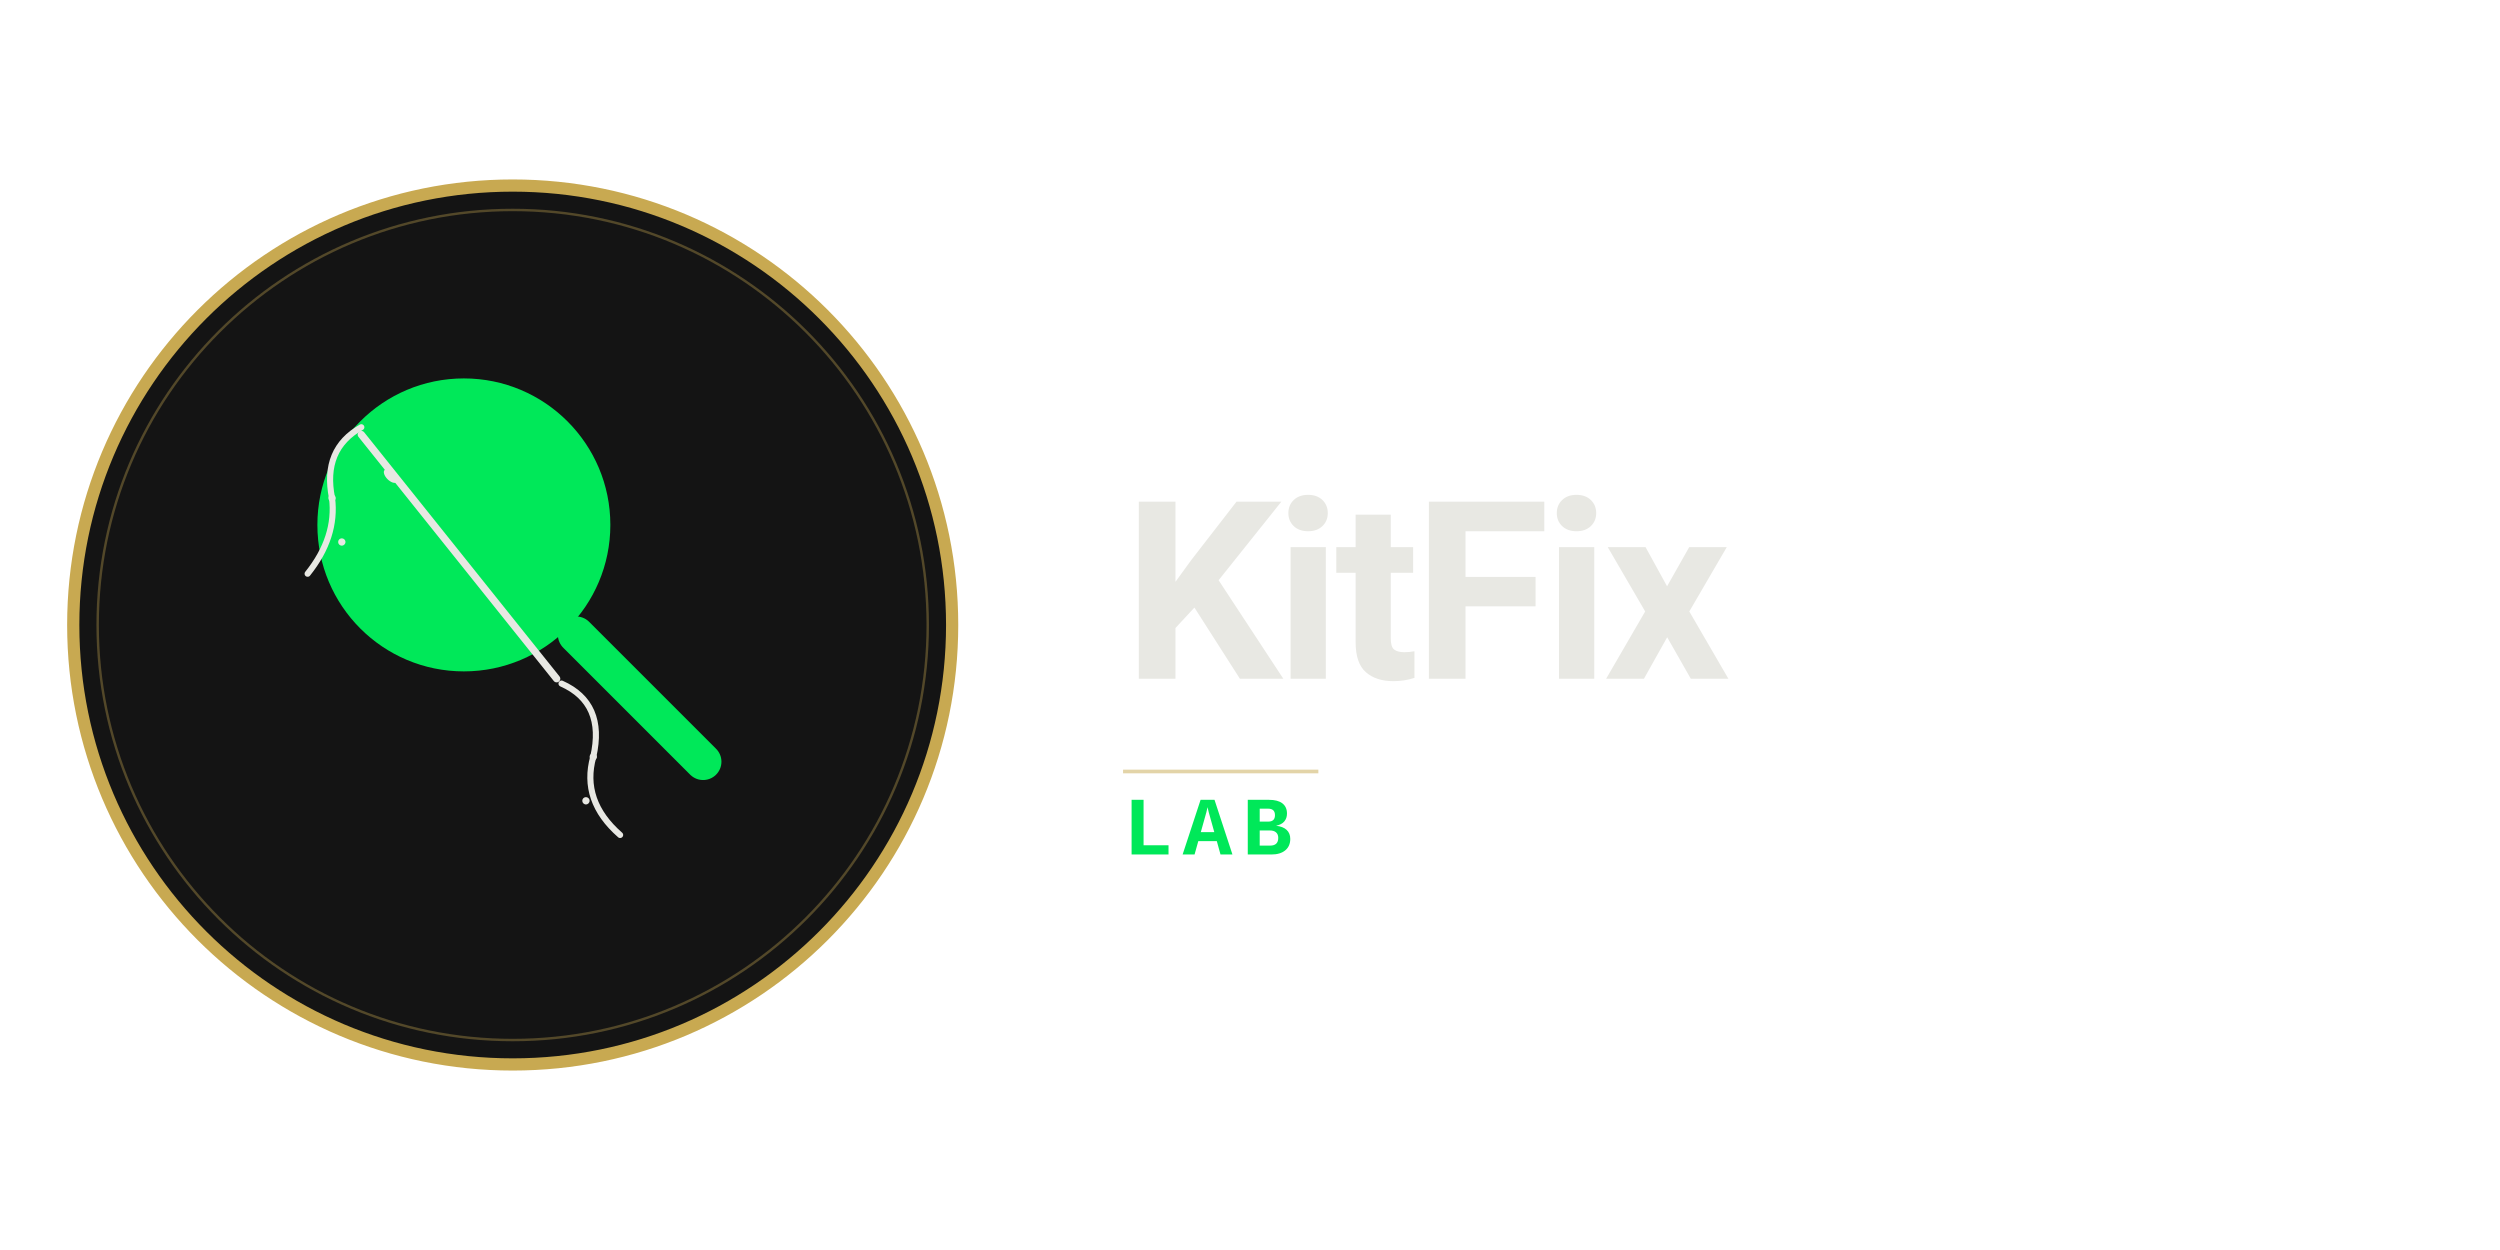
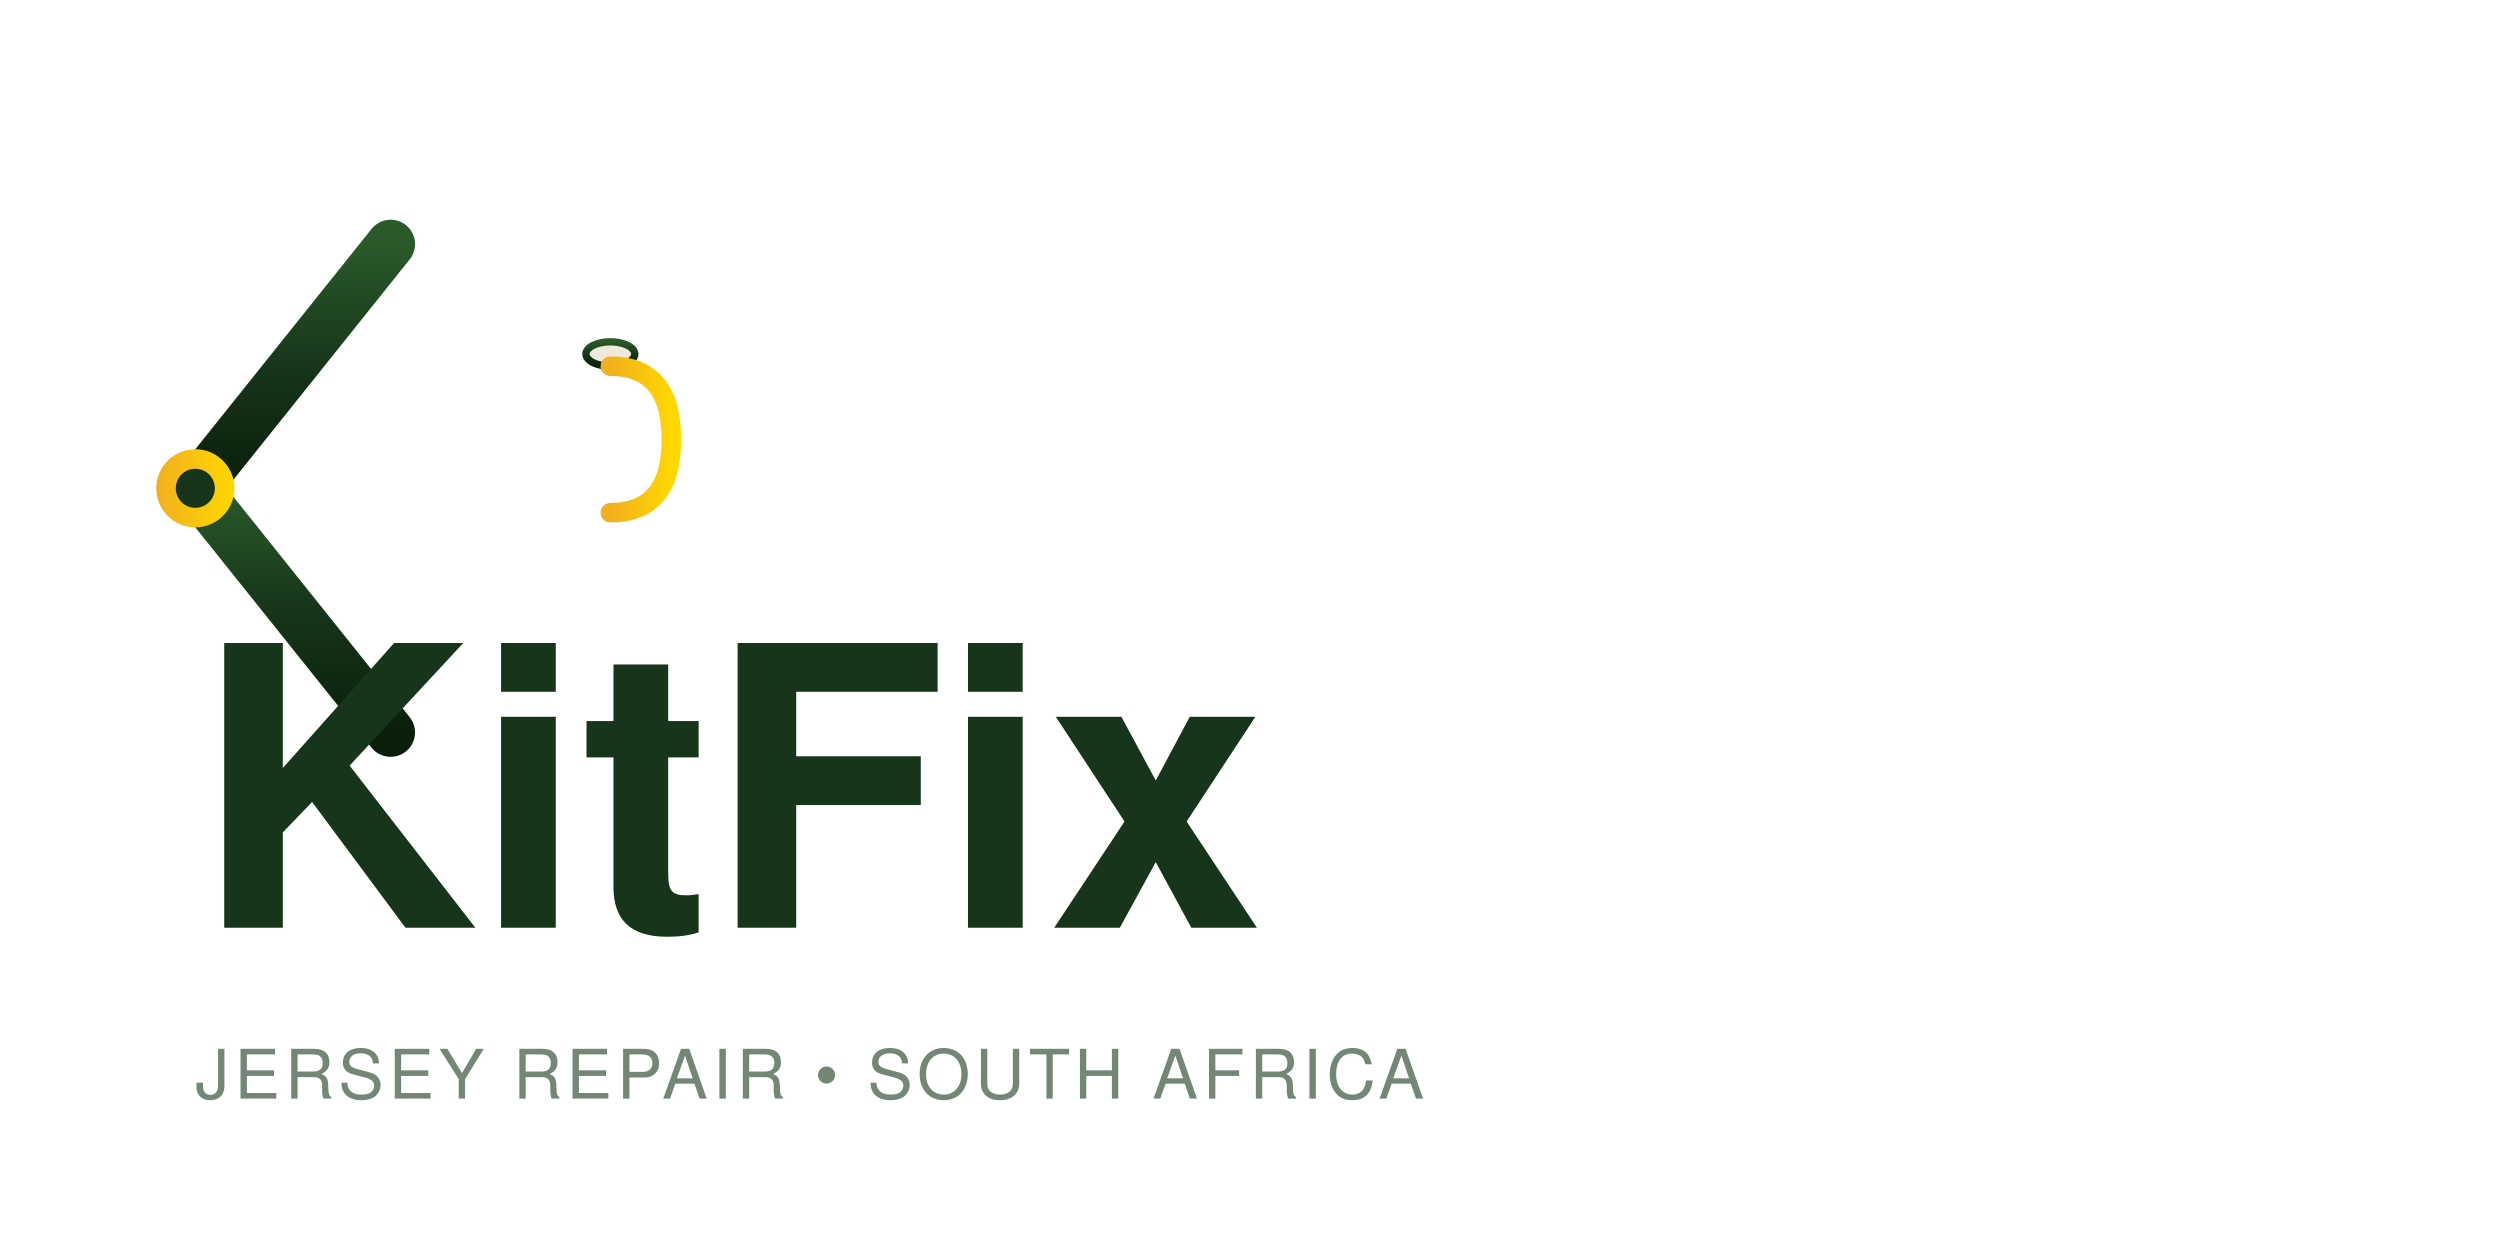
- <svg xmlns="http://www.w3.org/2000/svg" viewBox="0 0 1024 512" width="100%" height="100%">
-   <g id="badge">
-     <circle cx="210" cy="256" r="180" fill="#141414" />
-     <circle cx="210" cy="256" r="180" fill="none" stroke="#C8A951" stroke-width="5" />
-     <circle cx="210" cy="256" r="170" fill="none" stroke="#C8A951" stroke-width="1" opacity="0.35" />
-     <g id="magnifying-glass">
-       <circle cx="190" cy="215" r="60" fill="#00E859" />
-       <path d="M236 260 L288 312" stroke="#00E859" stroke-width="15" stroke-linecap="round" />
+ <svg xmlns="http://www.w3.org/2000/svg" viewBox="0 0 1024 512">
+   <defs>
+     <linearGradient id="metalGradient" x1="0%" y1="0%" x2="0%" y2="100%">
+       <stop offset="0%" style="stop-color:#2A5A2A" />
+       <stop offset="50%" style="stop-color:#17351A" />
+       <stop offset="100%" style="stop-color:#0A1F0A" />
+     </linearGradient>
+     <linearGradient id="goldGradient" x1="0%" y1="0%" x2="100%" y2="0%">
+       <stop offset="0%" style="stop-color:#F2B01E" />
+       <stop offset="100%" style="stop-color:#FFD700" />
+     </linearGradient>
+   </defs>
+   <g id="monogram" transform="translate(80, 80)">
+     <g id="scissors-mark">
+       <path d="M0 0 L0 280" fill="none" stroke="url(#metalGradient)" stroke-width="24" stroke-linecap="round" />
+       <path d="M0 120 L80 20" fill="none" stroke="url(#metalGradient)" stroke-width="20" stroke-linecap="round" />
+       <path d="M0 120 L80 220" fill="none" stroke="url(#metalGradient)" stroke-width="20" stroke-linecap="round" />
+       <circle cx="0" cy="120" r="16" fill="url(#goldGradient)" />
+       <circle cx="0" cy="120" r="8" fill="#17351A" />
    </g>
-     <g id="needle-thread" fill="none" stroke="#E8E8E3" stroke-linecap="round" stroke-linejoin="round">
-       <line x1="148" y1="178" x2="228" y2="278" stroke-width="3" />
-       <ellipse cx="160" cy="195" rx="3.5" ry="1.8" transform="rotate(45 160 195)" fill="#E8E8E3" stroke="none" />
-       <path d="M148 175 Q132 184 136 204 Q138 220 126 235" stroke-width="2.5" />
-       <path d="M230 280 Q248 288 243 310 Q238 328 254 342" stroke-width="2.5" />
-       <circle cx="136" cy="204" r="1.5" fill="#E8E8E3" stroke="none" />
-       <circle cx="140" cy="222" r="1.5" fill="#E8E8E3" stroke="none" />
-       <circle cx="243" cy="310" r="1.5" fill="#E8E8E3" stroke="none" />
-       <circle cx="240" cy="328" r="1.5" fill="#E8E8E3" stroke="none" />
+     <g id="needle-mark" transform="translate(160, 40)">
+       <path d="M10 0 L10 200" fill="none" stroke="url(#metalGradient)" stroke-width="12" stroke-linecap="round" />
+       <ellipse cx="10" cy="25" rx="10" ry="5" fill="#EFE9D8" stroke="url(#metalGradient)" stroke-width="3" />
+       <path d="M10 30 Q35 30 35 60 Q35 90 10 90" fill="none" stroke="url(#goldGradient)" stroke-width="8" stroke-linecap="round" />
+       <g stroke="url(#goldGradient)" stroke-width="4" stroke-linecap="round">
+         <line x1="10" y1="45" x2="25" y2="45" />
+         <line x1="10" y1="60" x2="28" y2="60" />
+         <line x1="10" y1="75" x2="25" y2="75" />
+       </g>
    </g>
  </g>
-   <g id="brand-text">
-     <text x="460" y="278" font-family="system-ui, -apple-system, 'Segoe UI', Roboto, 'Helvetica Neue', Arial, sans-serif" font-size="102" font-weight="700" fill="#E8E8E3" letter-spacing="-2.5">KitFix</text>
-     <text x="460" y="350" font-family="ui-monospace, 'SF Mono', 'Cascadia Code', 'Consolas', 'Courier New', monospace" font-size="34" font-weight="600" fill="#00E859" letter-spacing="4">LAB</text>
-     <line x1="460" y1="316" x2="540" y2="316" stroke="#C8A951" stroke-width="1.5" opacity="0.5" />
+   <g id="wordmark-bold" transform="translate(80, 380)">
+     <text x="0" y="0" font-family="Helvetica, Arial, sans-serif" font-size="160" font-weight="800" fill="#17351A" letter-spacing="-1">KitFix</text>
+     <path d="M0 20 L480 20" fill="none" stroke="url(#goldGradient)" stroke-width="6" stroke-linecap="round" stroke-dasharray="20,10" />
+   </g>
+   <g id="tagline" transform="translate(80, 450)">
+     <text x="0" y="0" font-family="Helvetica, Arial, sans-serif" font-size="28" font-weight="400" fill="#17351A" letter-spacing="2" opacity="0.6">JERSEY REPAIR • SOUTH AFRICA</text>
  </g>
</svg>
